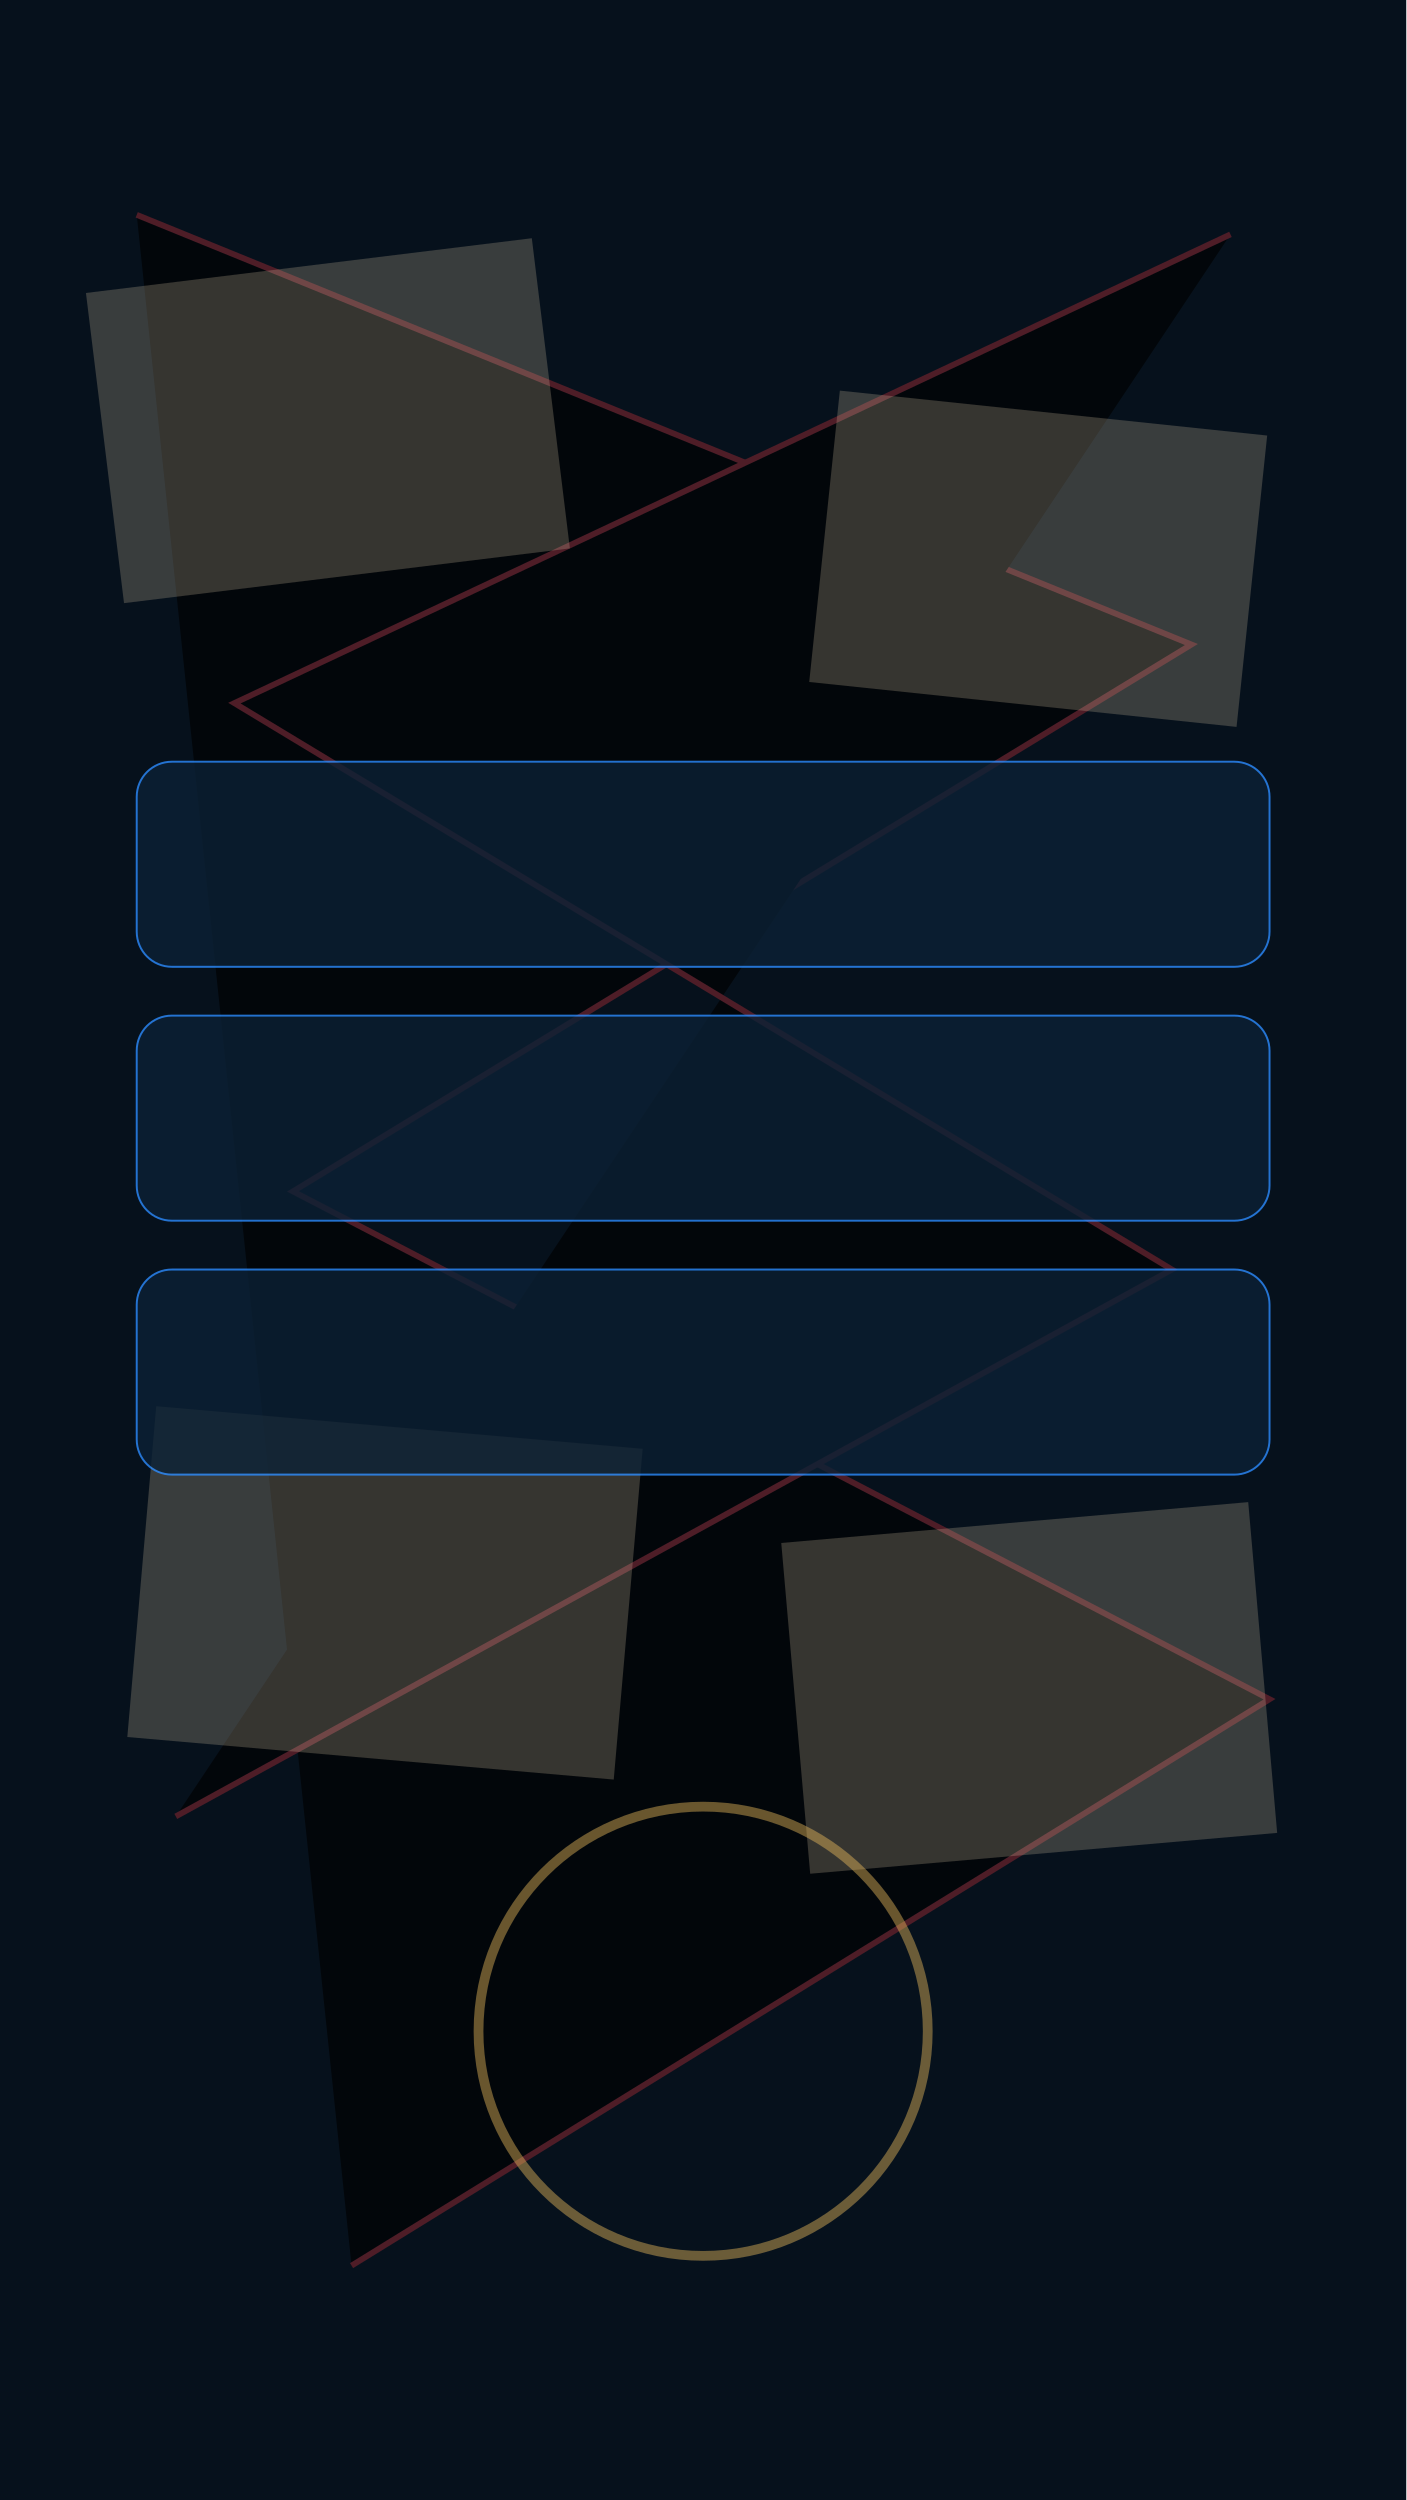
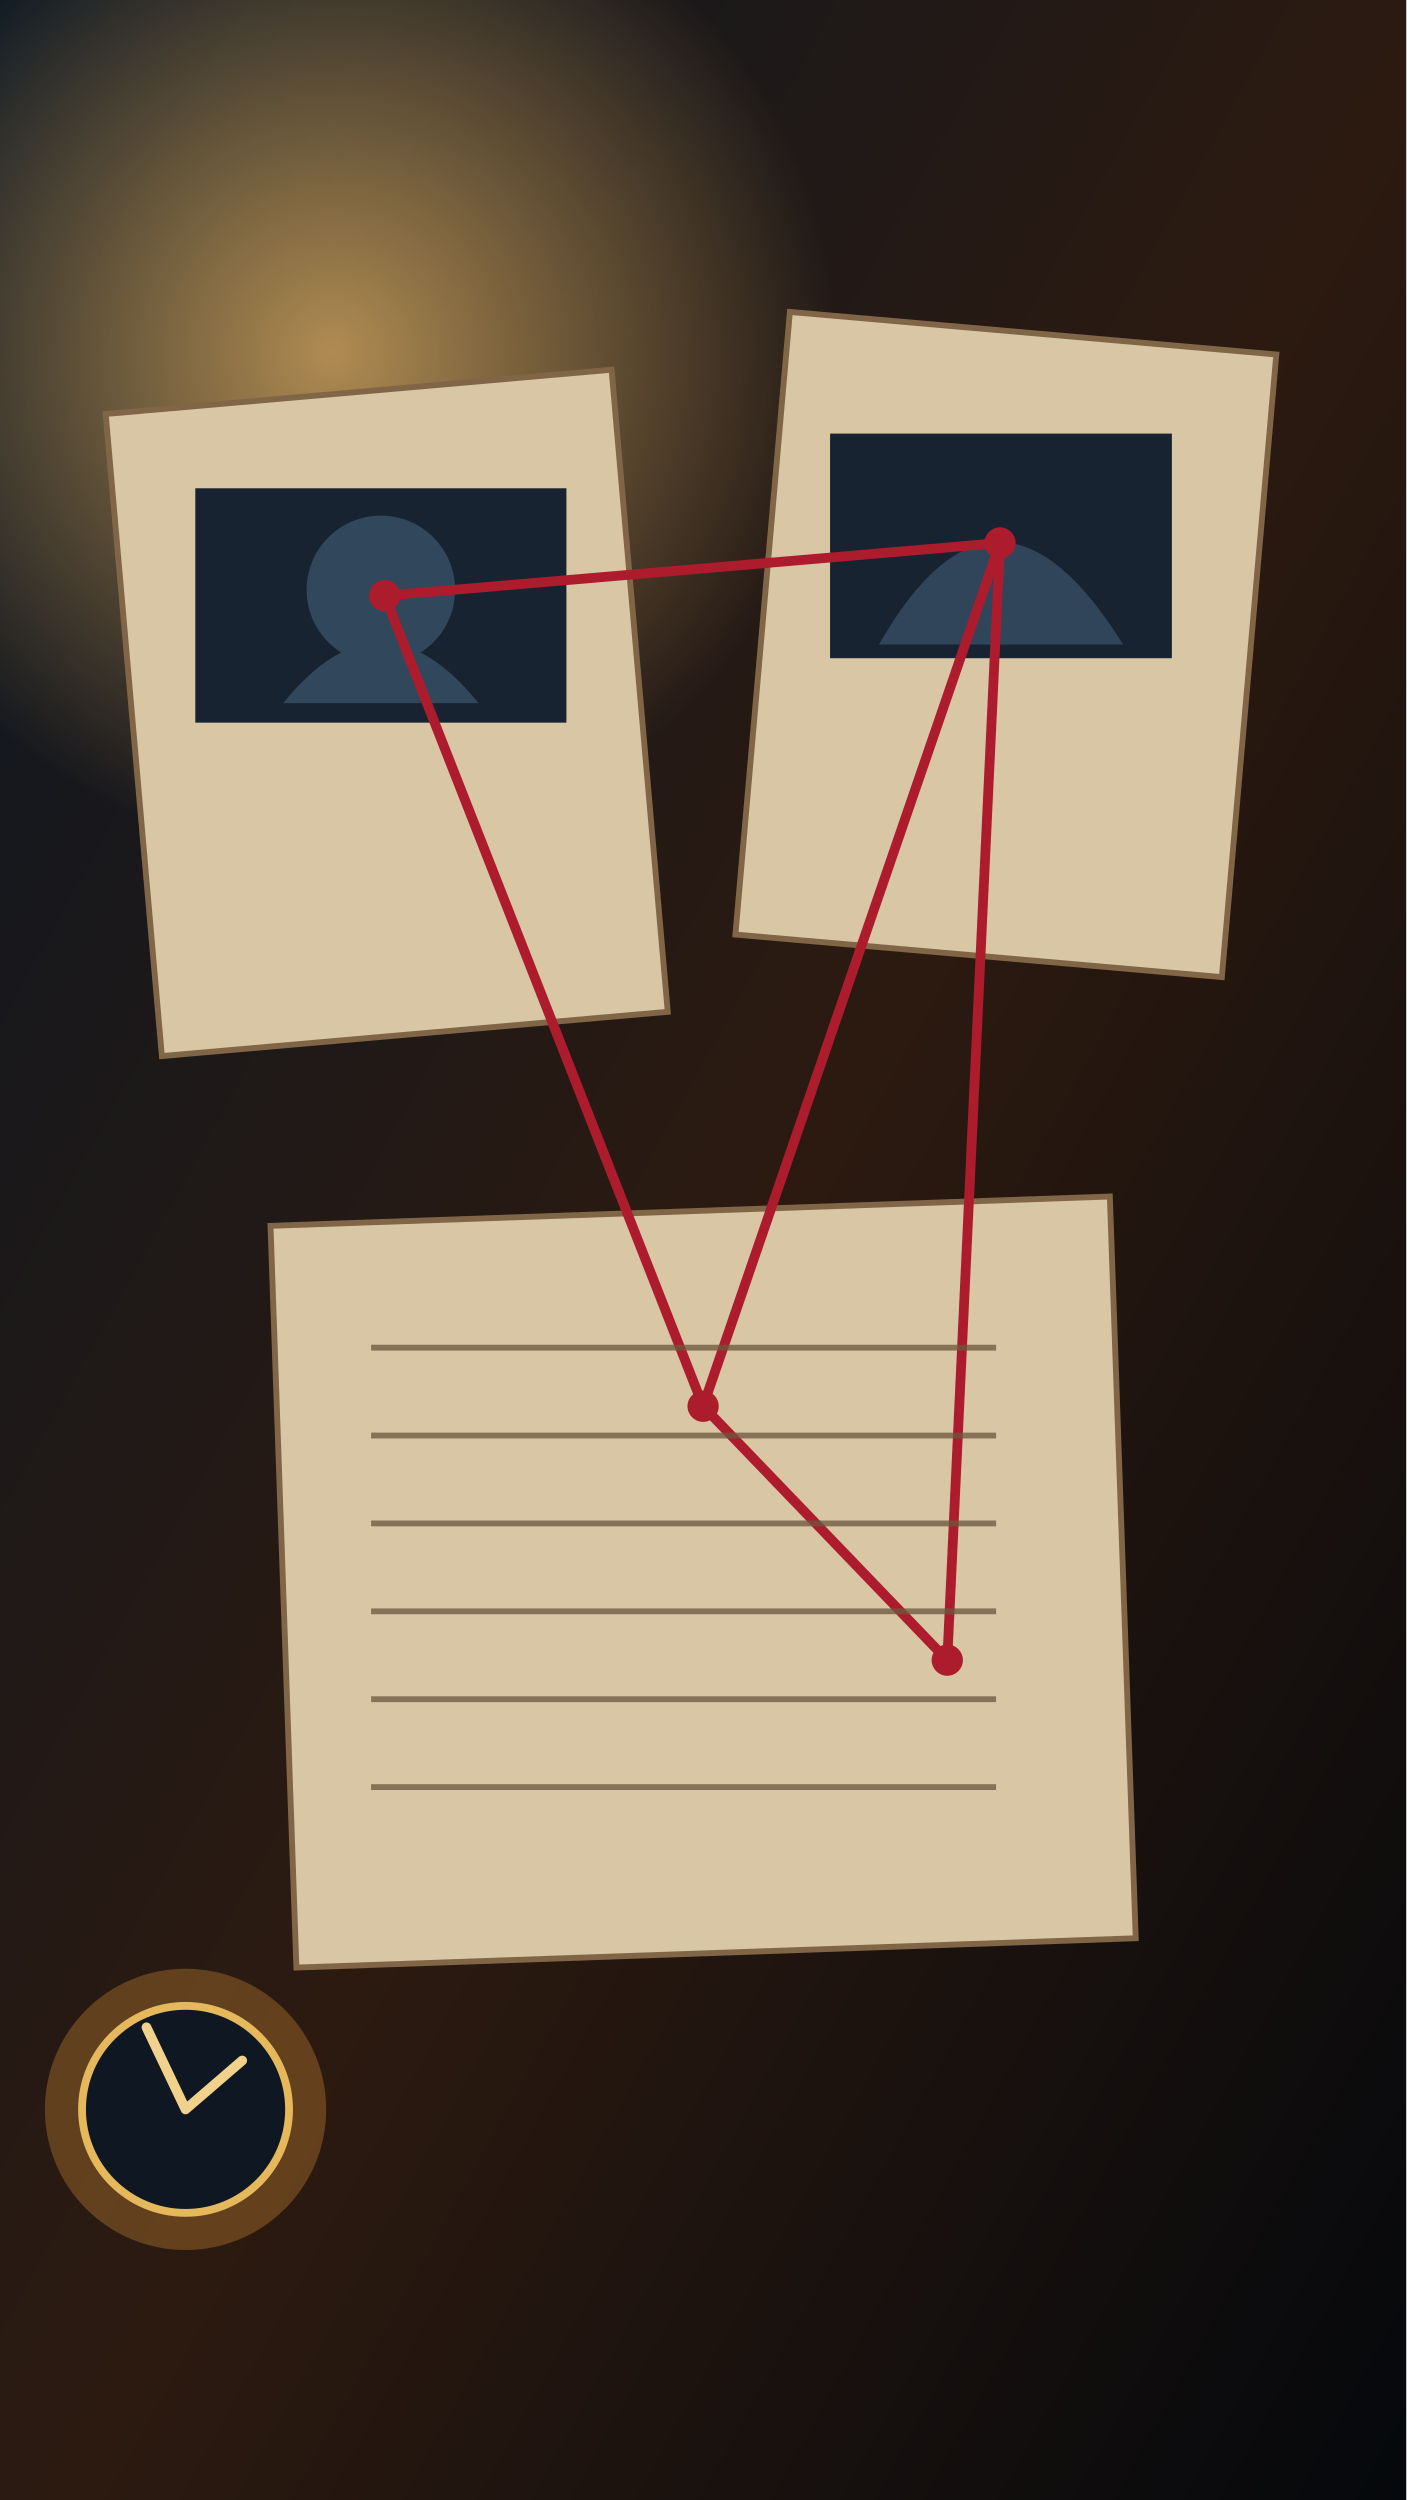
- <svg xmlns="http://www.w3.org/2000/svg" width="720" height="1280">
-   <rect width="720" height="1280" fill="#06111c" />
-   <g stroke="#74232d" stroke-width="3" opacity=".65">
-     <path d="M70 110 L610 330 L150 610 L650 870 L180 1160" />
-     <path d="M630 120 L120 360 L600 650 L90 930" />
+ <svg xmlns="http://www.w3.org/2000/svg" width="720" height="1280" viewBox="0 0 720 1280">
+   <defs>
+     <linearGradient id="desk" x2="1" y2="1">
+       <stop stop-color="#0c1723" />
+       <stop offset=".52" stop-color="#2c1a10" />
+       <stop offset="1" stop-color="#05080c" />
+     </linearGradient>
+     <radialGradient id="l">
+       <stop stop-color="#f1bd68" stop-opacity=".7" />
+       <stop offset="1" stop-color="#f1bd68" stop-opacity="0" />
+     </radialGradient>
+   </defs>
+   <rect width="720" height="1280" fill="url(#desk)" />
+   <circle cx="170" cy="180" r="260" fill="url(#l)" />
+   <g fill="#d8c6a5" stroke="#806647" stroke-width="3">
+     <rect x="68" y="200" width="260" height="330" transform="rotate(-5 198 365)" />
+     <rect x="390" y="170" width="250" height="320" transform="rotate(5 515 330)" />
+     <rect x="145" y="620" width="430" height="380" transform="rotate(-2 360 810)" />
  </g>
-   <g fill="#d9c7a6" opacity=".24">
-     <rect x="44" y="150" width="230" height="160" transform="rotate(-7 44 150)" />
-     <rect x="430" y="200" width="220" height="150" transform="rotate(6 430 200)" />
-     <rect x="80" y="720" width="250" height="170" transform="rotate(5 80 720)" />
-     <rect x="400" y="790" width="240" height="170" transform="rotate(-5 400 790)" />
+   <g fill="#182331">
+     <rect x="100" y="250" width="190" height="120" />
+     <circle cx="195" cy="302" r="38" fill="#31475c" />
+     <path d="M145 360q50-62 100 0z" fill="#31475c" />
+     <rect x="425" y="222" width="175" height="115" />
+     <path d="M450 330q60-105 125 0z" fill="#30445a" />
  </g>
-   <g fill="#0b2135" stroke="#2c8cff" opacity=".8">
-     <rect x="70" y="390" width="580" height="105" rx="18" />
-     <rect x="70" y="520" width="580" height="105" rx="18" />
-     <rect x="70" y="650" width="580" height="105" rx="18" />
+   <g stroke="#ad1c2c" stroke-width="5" fill="none">
+     <path d="M197 305L512 278L360 720L197 305" />
+     <path d="M512 278L485 850L360 720" />
  </g>
-   <circle cx="360" cy="1040" r="115" fill="none" stroke="#e6b85c" stroke-width="5" opacity=".45" />
+   <g fill="#ad1c2c">
+     <circle cx="197" cy="305" r="8" />
+     <circle cx="512" cy="278" r="8" />
+     <circle cx="360" cy="720" r="8" />
+     <circle cx="485" cy="850" r="8" />
+   </g>
+   <g stroke="#6d563d" stroke-width="3" opacity=".75">
+     <path d="M190 690h320" />
+     <path d="M190 735h320" />
+     <path d="M190 780h320" />
+     <path d="M190 825h320" />
+     <path d="M190 870h320" />
+     <path d="M190 915h320" />
+   </g>
+   <circle cx="95" cy="1080" r="72" fill="#a96f2c" opacity=".45" />
+   <circle cx="95" cy="1080" r="53" fill="#0f1822" stroke="#e6b85c" stroke-width="4" />
+   <path d="M95 1080L75 1038M95 1080L124 1055" stroke="#f1d28d" stroke-width="5" stroke-linecap="round" />
</svg>
